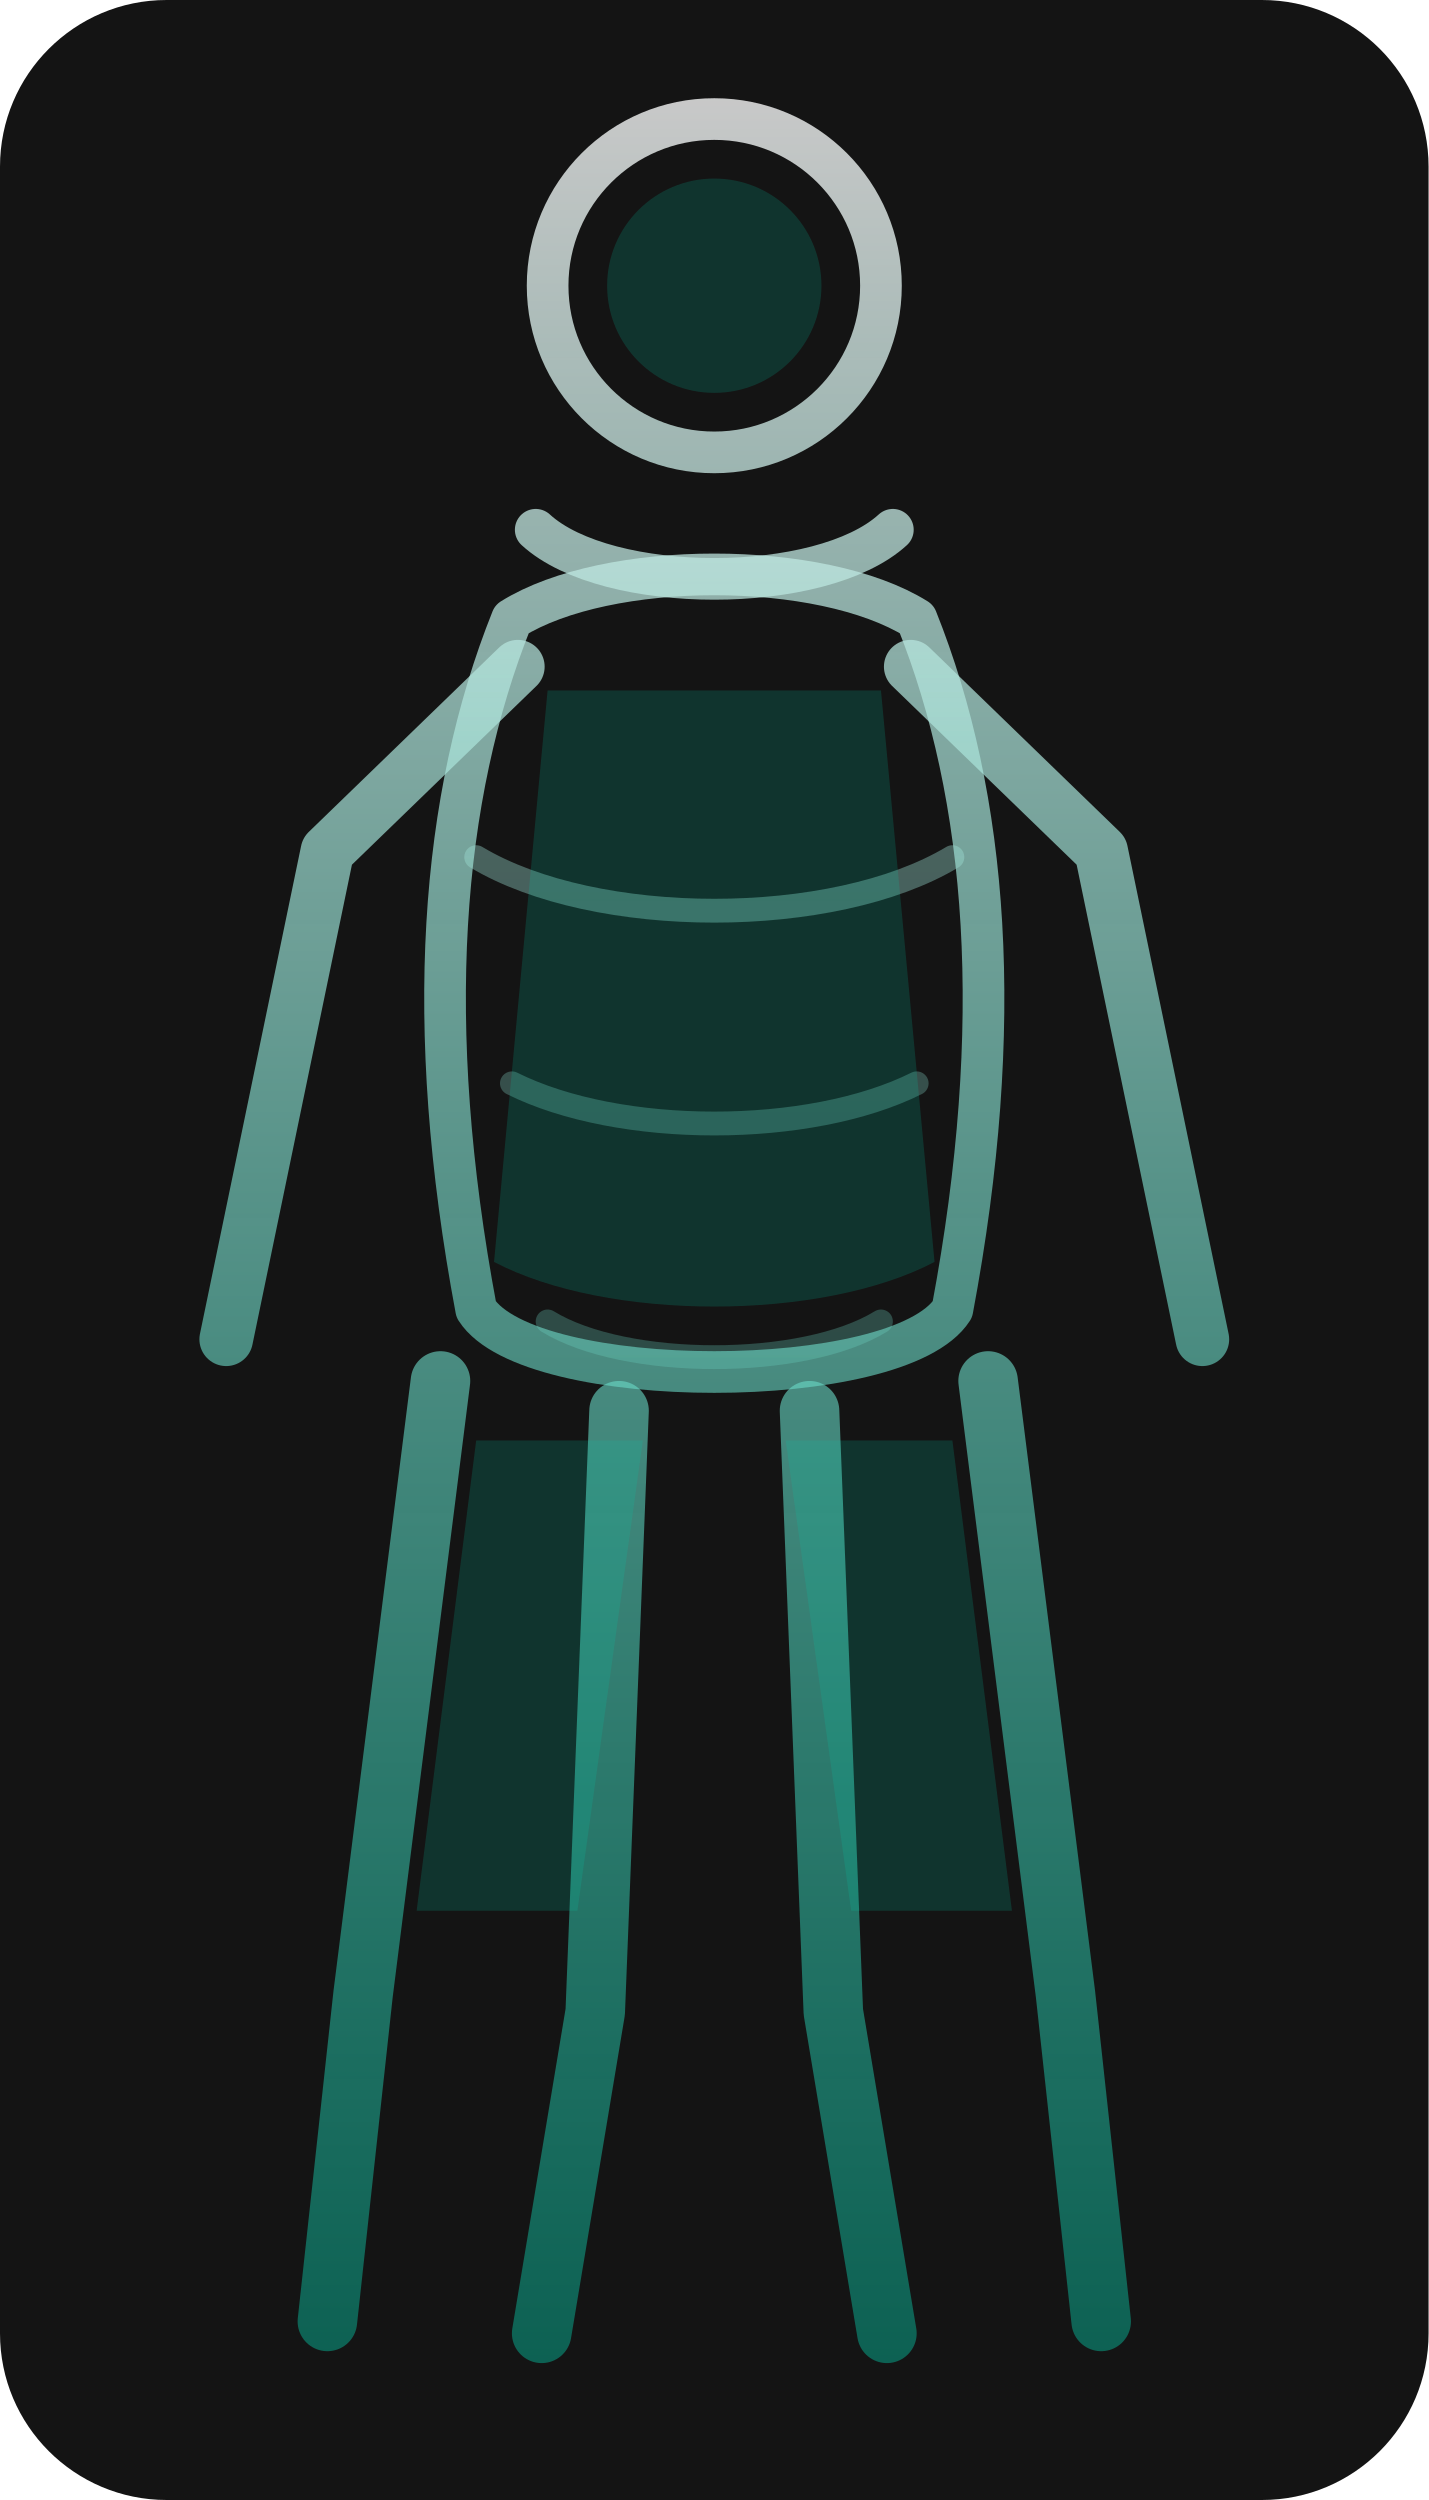
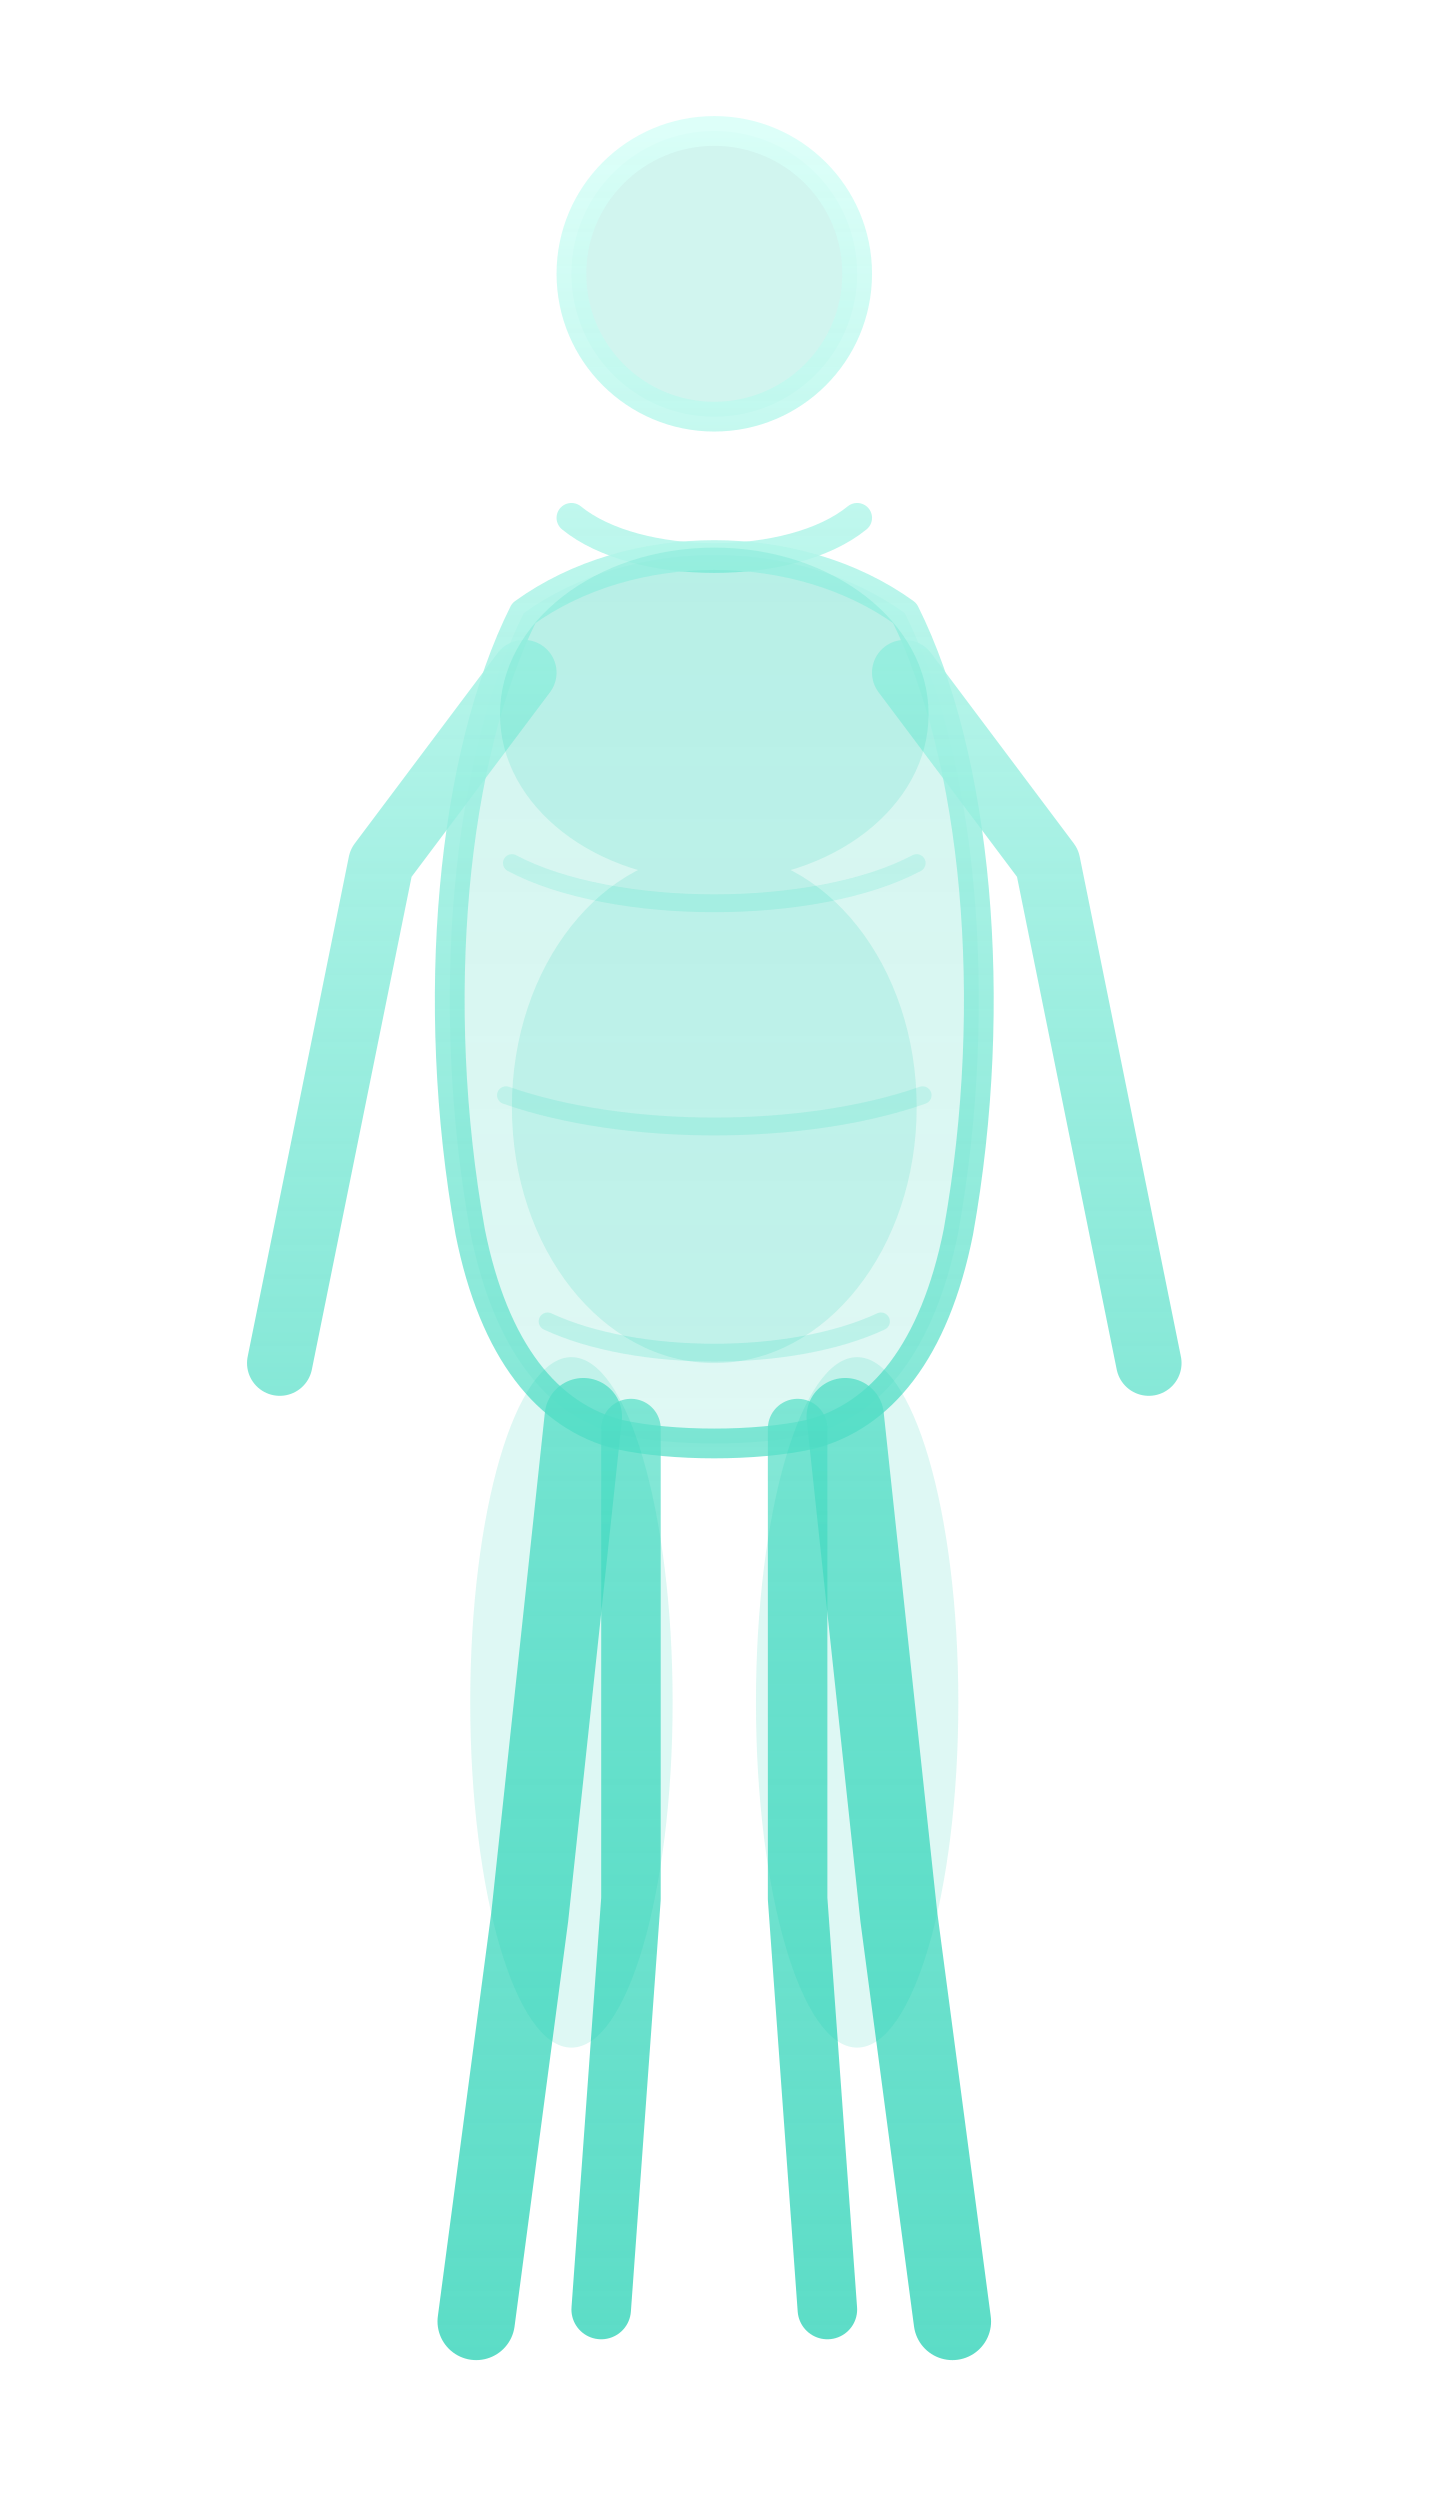
<svg xmlns="http://www.w3.org/2000/svg" viewBox="0 0 240 420" role="img" aria-labelledby="title desc">
  <defs>
-     <linearGradient id="frontBody" x1="120" x2="120" y1="16" y2="404" gradientUnits="userSpaceOnUse">
-       <stop offset="0" stop-color="#f0f0f0" stop-opacity="0.82" />
-       <stop offset="1" stop-color="#00c9a7" stop-opacity="0.42" />
+     <linearGradient id="bodyFrontStroke" x1="120" x2="120" y1="22" y2="398" gradientUnits="userSpaceOnUse">
+       <stop offset="0" stop-color="#d9fff8" stop-opacity="0.9" />
+       <stop offset="1" stop-color="#00c9a7" stop-opacity="0.64" />
+     </linearGradient>
+     <linearGradient id="bodyFrontFill" x1="120" x2="120" y1="72" y2="382" gradientUnits="userSpaceOnUse">
+       <stop offset="0" stop-color="#00c9a7" stop-opacity="0.18" />
+       <stop offset="1" stop-color="#00c9a7" stop-opacity="0.08" />
    </linearGradient>
  </defs>
-   <rect width="240" height="420" rx="28" fill="#141414" />
-   <g fill="none" stroke="url(#frontBody)" stroke-linecap="round" stroke-linejoin="round">
-     <circle cx="120" cy="48" r="28" stroke-width="7" />
-     <path d="M90 89c12 11 48 11 60 0" stroke-width="7" />
-     <path d="M86 104c16-10 52-10 68 0 12 30 15 68 6 116-9 14-71 14-80 0-9-48-6-86 6-116Z" stroke-width="7" />
-     <path d="M87 112 55 143 38 225" stroke-width="9" />
-     <path d="M153 112 185 143 202 225" stroke-width="9" />
-     <path d="M74 232 61 335 55 390" stroke-width="10" />
-     <path d="M104 237 100 338 91 392" stroke-width="10" />
-     <path d="M136 237 140 338 149 392" stroke-width="10" />
-     <path d="M166 232 179 335 185 390" stroke-width="10" />
-     <path d="M80 144c20 12 60 12 80 0" stroke-width="4" opacity="0.55" />
-     <path d="M86 182c18 9 50 9 68 0" stroke-width="4" opacity="0.45" />
-     <path d="M92 222c13 8 43 8 56 0" stroke-width="4" opacity="0.45" />
+   <g fill="url(#bodyFrontFill)" stroke="url(#bodyFrontStroke)" stroke-linecap="round" stroke-linejoin="round">
+     <circle cx="120" cy="46" r="24" stroke-width="5" />
+     <path d="M96 87c11 9 37 9 48 0" fill="none" stroke-width="5" />
+     <path d="M88 103c18-13 46-13 64 0 12 24 16 65 9 104-4 20-13 31-25 34-9 2-23 2-32 0-12-3-21-14-25-34-7-39-3-80 9-104Z" stroke-width="5" />
+     <path d="M88 113 64 145 47 229" fill="none" stroke-width="11" />
+     <path d="M152 113 176 145 193 229" fill="none" stroke-width="11" />
+     <path d="M98 238 89 322 80 390" fill="none" stroke-width="13" />
+     <path d="M142 238 151 322 160 390" fill="none" stroke-width="13" />
+     <path d="M106 240 106 319 101 388" fill="none" stroke-width="10" />
+     <path d="M134 240 134 319 139 388" fill="none" stroke-width="10" />
+     <path d="M86 145c17 9 51 9 68 0" fill="none" stroke-width="3" opacity="0.45" />
+     <path d="M85 184c20 7 50 7 70 0" fill="none" stroke-width="3" opacity="0.36" />
+     <path d="M92 222c15 7 41 7 56 0" fill="none" stroke-width="3" opacity="0.36" />
  </g>
-   <g fill="#00c9a7" opacity="0.18">
-     <circle cx="120" cy="48" r="18" />
-     <path d="M92 116h56l9 96c-19 10-55 10-74 0l9-96Z" />
-     <path d="M80 242h28l-11 79H70l10-79Z" />
-     <path d="M132 242h28l10 79h-27l-11-79Z" />
+   <g fill="#00c9a7" opacity="0.13">
+     <ellipse cx="120" cy="120" rx="36" ry="28" />
+     <ellipse cx="120" cy="186" rx="34" ry="43" />
+     <ellipse cx="96" cy="286" rx="17" ry="58" />
+     <ellipse cx="144" cy="286" rx="17" ry="58" />
  </g>
</svg>
